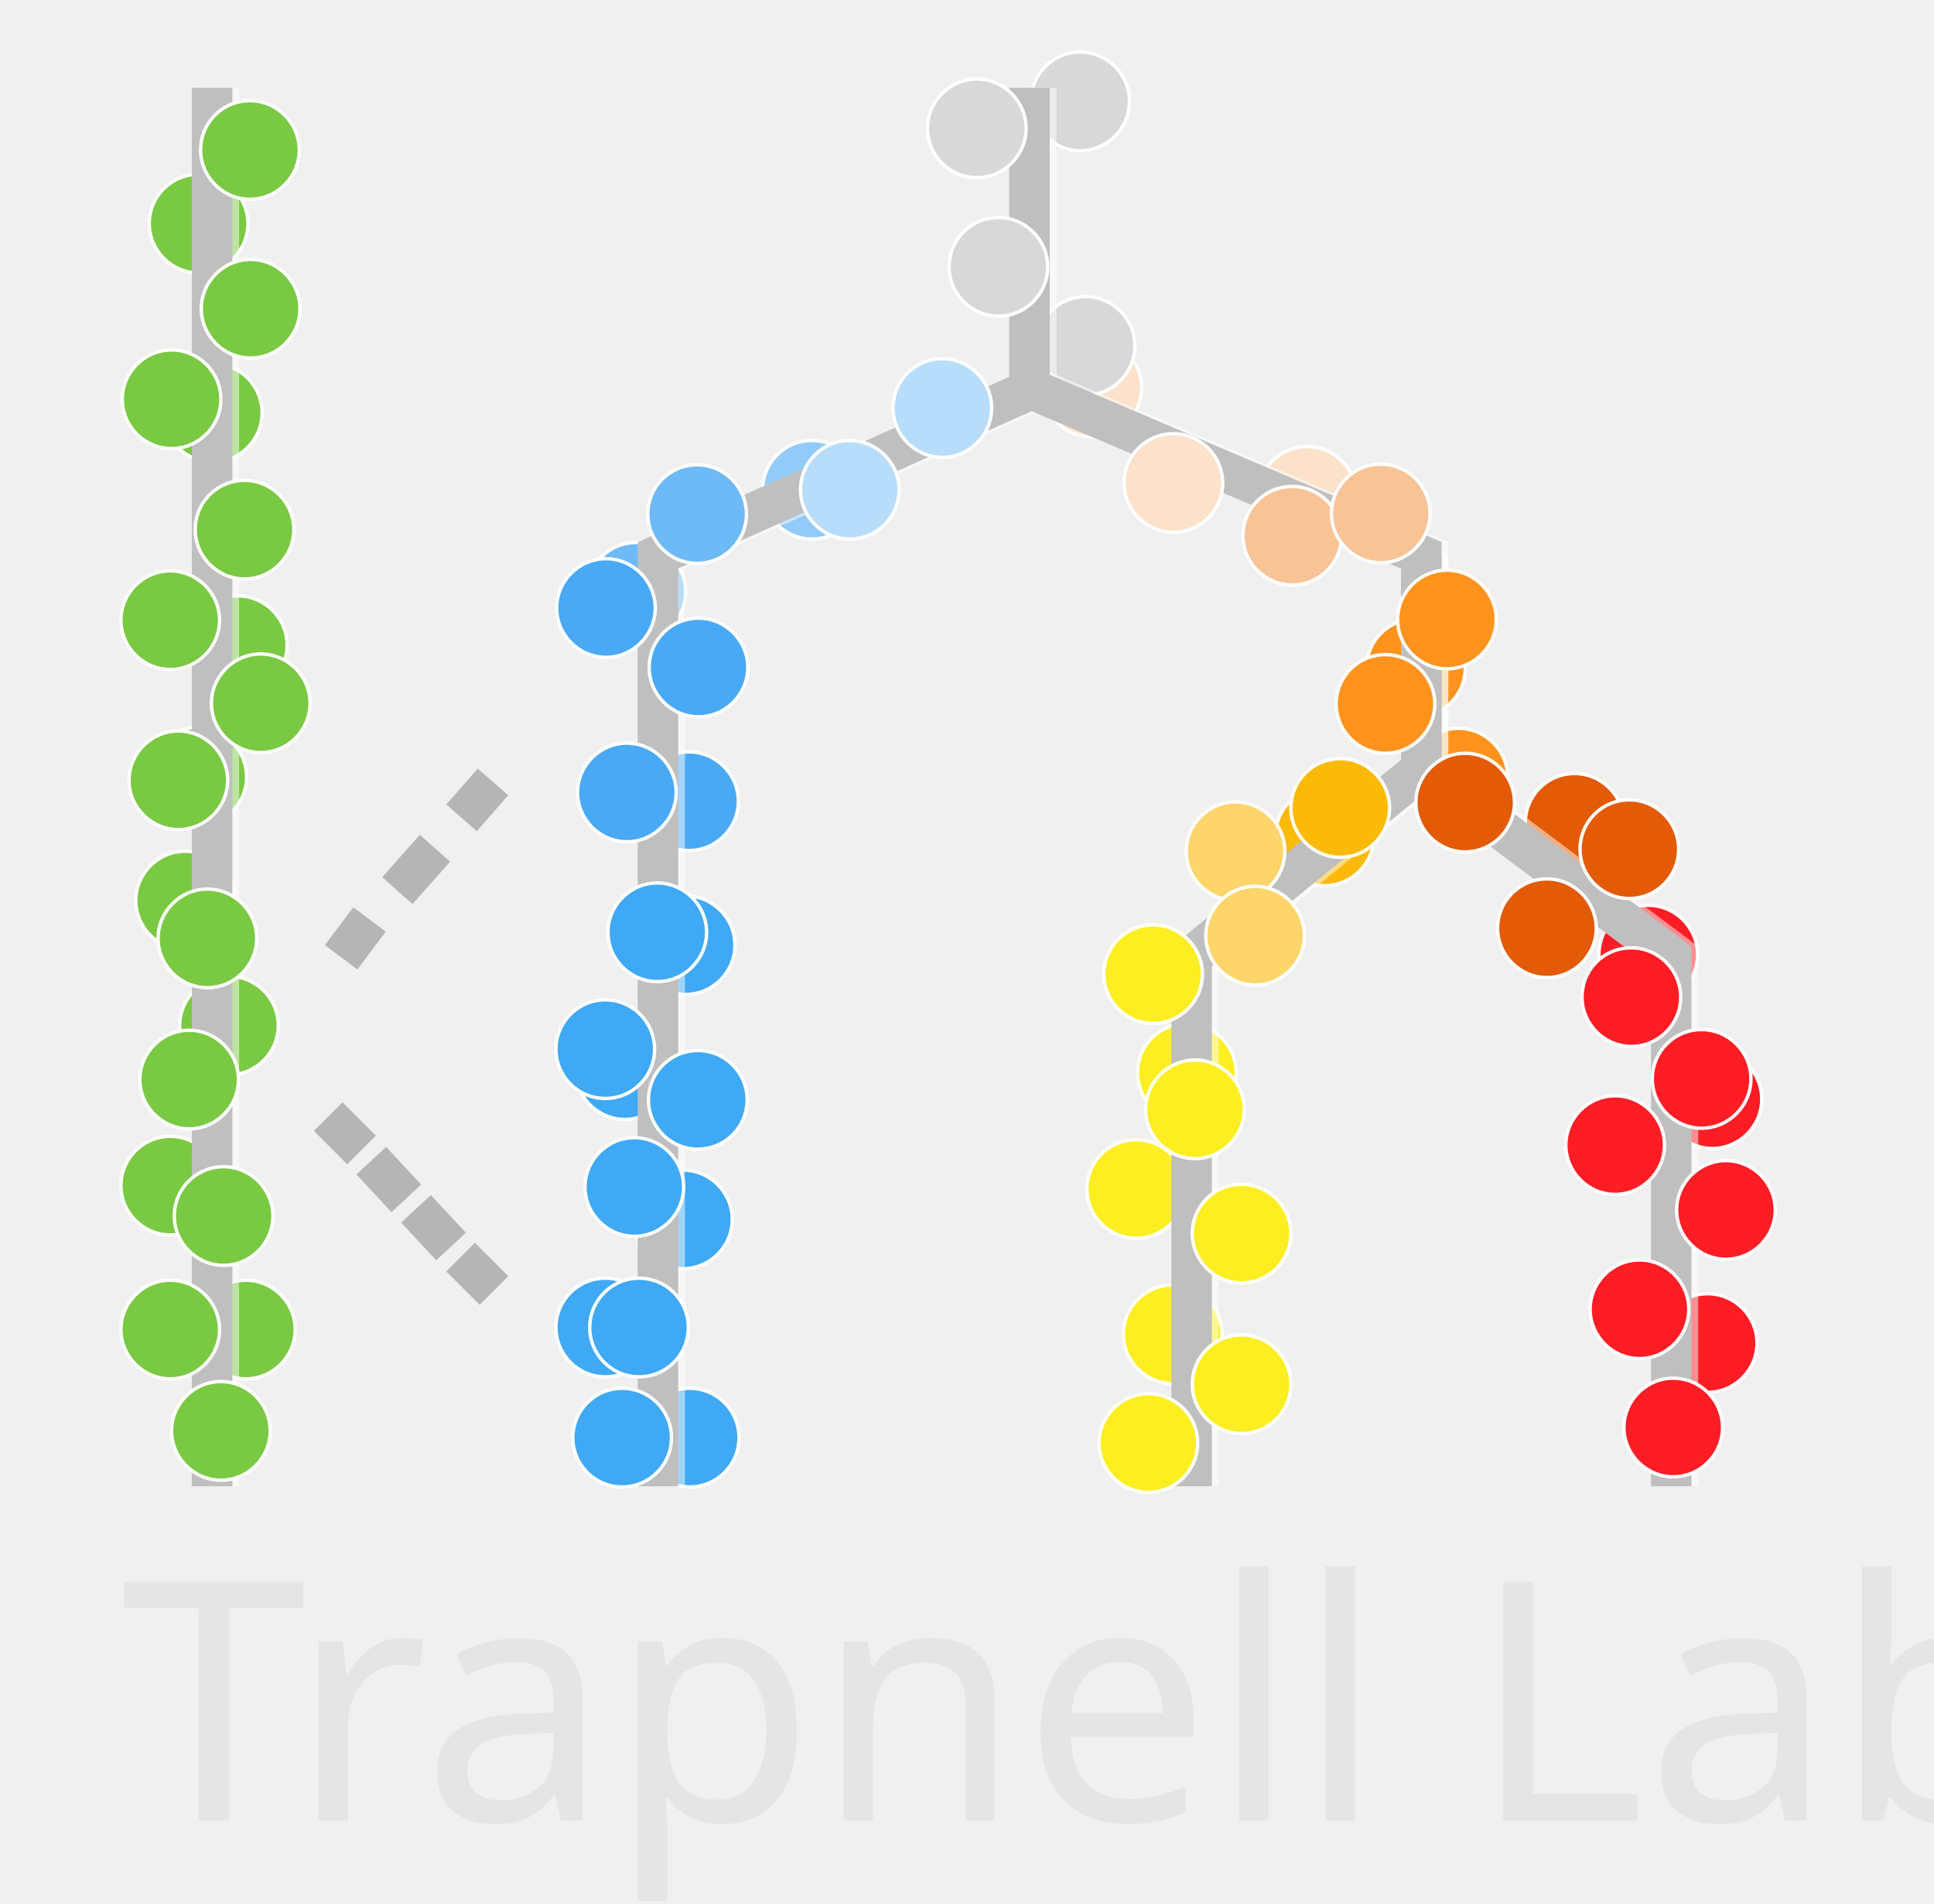
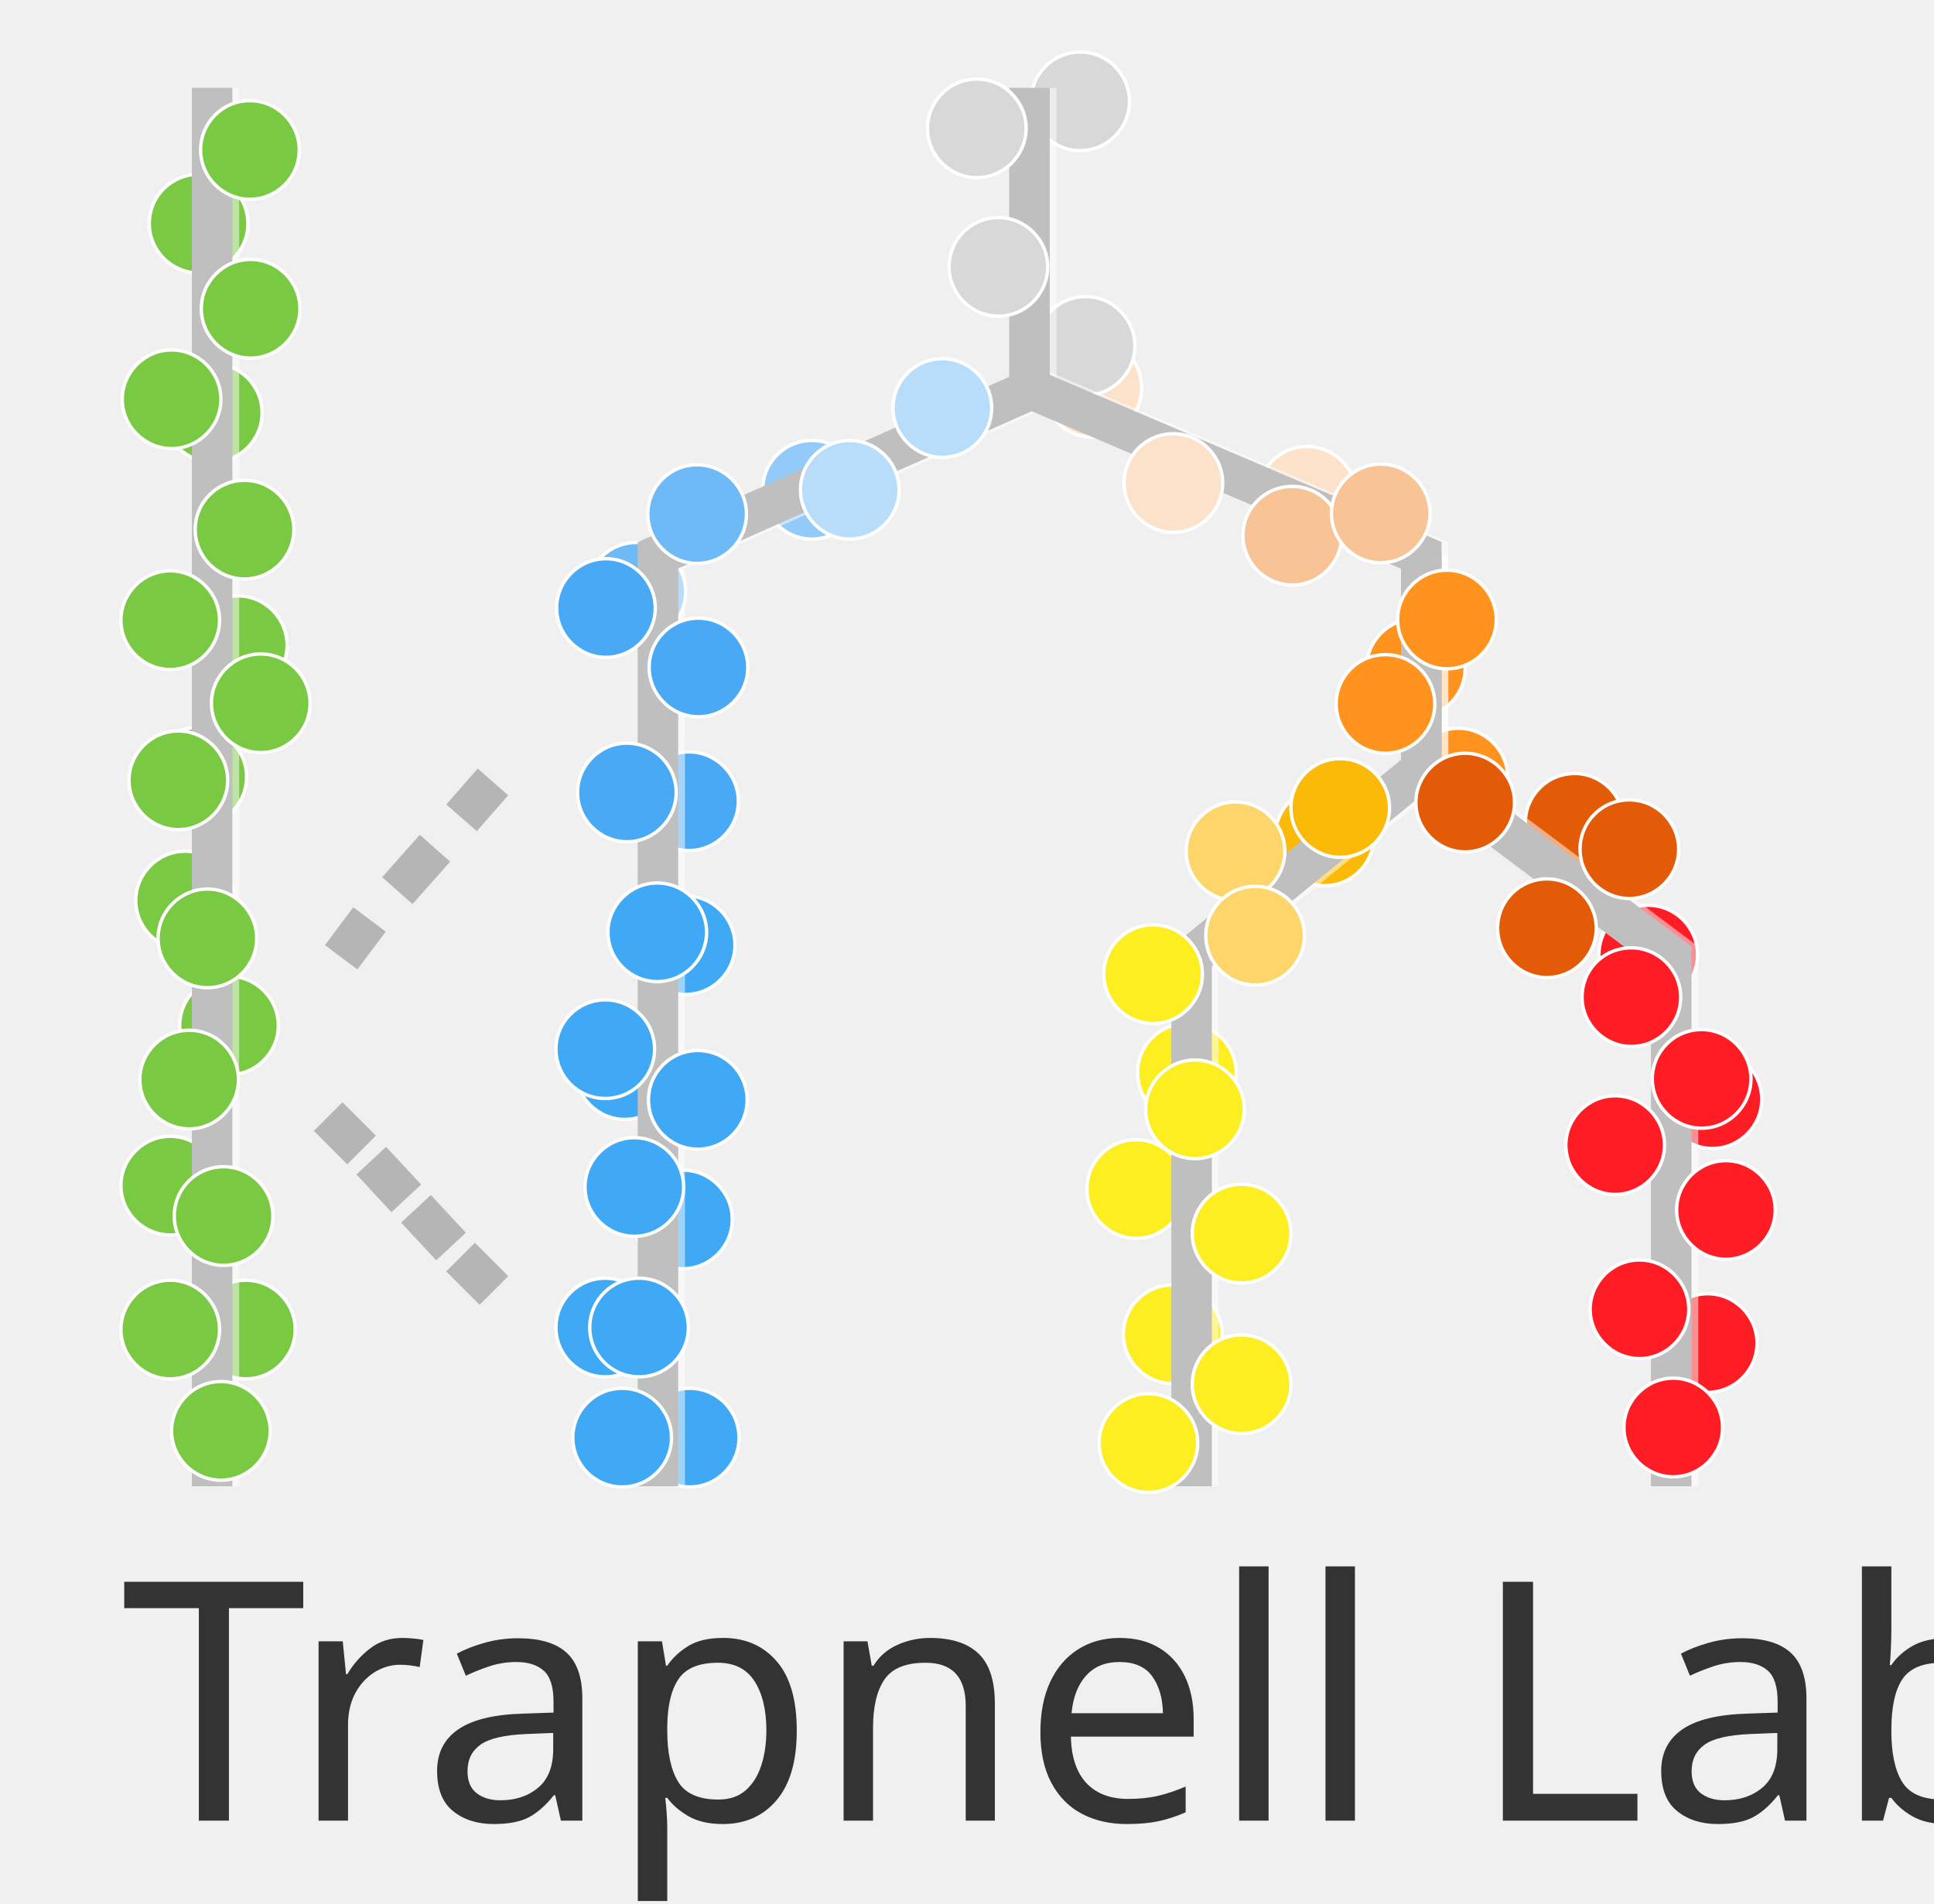
<svg xmlns="http://www.w3.org/2000/svg" version="1.1" id="Layer_1" x="0px" y="0px" viewBox="0 0 286.3 281.8" style="enable-background:new 0 0 286.3 281.8;" xml:space="preserve">
  <style type="text/css">
	.st0{fill:#7AC943;stroke:#FFFFFF;stroke-width:0.5;stroke-miterlimit:10;}
	.st1{fill:#3FA9F5;stroke:#FFFFFF;stroke-width:0.5;stroke-miterlimit:10;}
	.st2{fill:#6EBAF7;stroke:#FFFFFF;stroke-width:0.5;stroke-miterlimit:10;}
	.st3{fill:#FCEE21;stroke:#FFFFFF;stroke-width:0.5;stroke-miterlimit:10;}
	.st4{fill:#E35A07;stroke:#FFFFFF;stroke-width:0.5;stroke-miterlimit:10;}
	.st5{fill:none;stroke:#FFFFFF;stroke-width:5;stroke-miterlimit:10;}
	.st6{fill:#4AA9F5;stroke:#FFFFFF;stroke-width:0.5;stroke-miterlimit:10;}
	.st7{fill:#92CBF9;stroke:#FFFFFF;stroke-width:0.5;stroke-miterlimit:10;}
	.st8{fill:#FCE1CB;stroke:#FFFFFF;stroke-width:0.5;stroke-miterlimit:10;}
	.st9{fill:#FF931E;stroke:#FFFFFF;stroke-width:0.5;stroke-miterlimit:10;}
	.st10{fill:#FF1D25;stroke:#FFFFFF;stroke-width:0.5;stroke-miterlimit:10;}
	.st11{fill:#FCBA08;stroke:#FFFFFF;stroke-width:0.5;stroke-miterlimit:10;}
	.st12{fill:#D8D8D8;stroke:#FFFFFF;stroke-width:0.5;stroke-miterlimit:10;}
	.st13{opacity:0.5;fill:none;stroke:#FFFFFF;stroke-width:6;stroke-miterlimit:10;enable-background:new    ;}
	.st14{fill:none;stroke:#BFBFBF;stroke-width:6;stroke-miterlimit:10;}
	.st15{fill:none;stroke:#B5B5B5;stroke-width:6;stroke-linecap:square;stroke-miterlimit:10;}
	.st16{fill:none;stroke:#B5B5B5;stroke-width:6;stroke-linecap:square;stroke-miterlimit:10;stroke-dasharray:2.392,11.958;}
	.st17{fill:none;stroke:#B5B5B5;stroke-width:6;stroke-linecap:square;stroke-miterlimit:10;stroke-dasharray:1.622,8.109;}
	.st18{fill:#F8C496;stroke:#FFFFFF;stroke-width:0.5;stroke-miterlimit:10;}
	.st19{fill:#FDD56B;stroke:#FFFFFF;stroke-width:0.5;stroke-miterlimit:10;}
	.st20{fill:#B7DDFB;stroke:#FFFFFF;stroke-width:0.5;stroke-miterlimit:10;}
- 	.st21{fill:#E5E5E5;}
+ 	.st21{fill:#333333;}
	.st22{font-family:'HelveticaNeue-Thin';}
	.st23{font-size:49.538px;}
</style>
  <path class="st0" d="M17.9,175.5c0,4,3.3,7.3,7.3,7.3c4,0,7.3-3.3,7.3-7.3c0-4-3.3-7.3-7.3-7.3S17.9,171.5,17.9,175.5z" />
  <path class="st0" d="M29.1,196.8c0,4,3.3,7.3,7.3,7.3c4,0,7.3-3.3,7.3-7.3c0-4-3.3-7.3-7.3-7.3S29.1,192.8,29.1,196.8z" />
  <path class="st0" d="M27.9,95.5c0,4,3.3,7.3,7.3,7.3c4,0,7.3-3.3,7.3-7.3c0-4-3.3-7.3-7.3-7.3S27.9,91.5,27.9,95.5z" />
  <circle class="st1" cx="102.1" cy="212.8" r="7.3" />
  <circle class="st1" cx="89.6" cy="196.5" r="7.3" />
  <path class="st1" d="M94.2,139.9c0,4,3.3,7.3,7.3,7.3c4,0,7.3-3.3,7.3-7.3c0-4-3.3-7.3-7.3-7.3C97.5,132.6,94.2,135.8,94.2,139.9z" />
  <path class="st2" d="M86.9,87.6c0,4,3.3,7.3,7.3,7.3c4,0,7.3-3.3,7.3-7.3c0-4-3.3-7.3-7.3-7.3C90.2,80.3,86.9,83.5,86.9,87.6z" />
  <path class="st3" d="M160.9,176c0,4,3.3,7.3,7.3,7.3c4,0,7.3-3.3,7.3-7.3c0-4-3.3-7.3-7.3-7.3C164.1,168.7,160.9,172,160.9,176z" />
  <path class="st4" d="M225.8,121.8c0,4,3.3,7.3,7.3,7.3c4,0,7.3-3.3,7.3-7.3c0-4-3.3-7.3-7.3-7.3C229,114.5,225.8,117.8,225.8,121.8z  " />
  <path class="st5" d="M208.4,146.5" />
  <path class="st0" d="M26.6,151.8c0,4,3.3,7.3,7.3,7.3c4,0,7.3-3.3,7.3-7.3c0-4-3.3-7.3-7.3-7.3C29.9,144.5,26.6,147.8,26.6,151.8z" />
  <path class="st0" d="M20.1,133.3c0,4,3.3,7.3,7.3,7.3c4,0,7.3-3.3,7.3-7.3c0-4-3.3-7.3-7.3-7.3C23.4,126,20.1,129.3,20.1,133.3z" />
  <path class="st0" d="M21.9,115c0,4,3.3,7.3,7.3,7.3c4,0,7.3-3.3,7.3-7.3c0-4-3.3-7.3-7.3-7.3C25.1,107.7,21.9,111,21.9,115z" />
  <path class="st0" d="M24.2,61.1c0,4,3.3,7.3,7.3,7.3c4,0,7.3-3.3,7.3-7.3c0-4-3.3-7.3-7.3-7.3C27.5,53.8,24.2,57,24.2,61.1z" />
  <path class="st0" d="M22.1,33.1c0,4,3.3,7.3,7.3,7.3c4,0,7.3-3.3,7.3-7.3s-3.3-7.3-7.3-7.3C25.4,25.8,22.1,29,22.1,33.1z" />
  <path class="st1" d="M93.8,180.5c0,4,3.3,7.3,7.3,7.3c4,0,7.3-3.3,7.3-7.3c0-4-3.3-7.3-7.3-7.3C97,173.2,93.8,176.5,93.8,180.5z" />
  <path class="st1" d="M85.2,158.4c0,4,3.3,7.3,7.3,7.3c4,0,7.3-3.3,7.3-7.3c0-4-3.3-7.3-7.3-7.3C88.5,151.1,85.2,154.3,85.2,158.4z" />
  <path class="st6" d="M94.7,118.6c0,4,3.3,7.3,7.3,7.3c4,0,7.3-3.3,7.3-7.3c0-4-3.3-7.3-7.3-7.3C98,111.3,94.7,114.5,94.7,118.6z" />
  <path class="st7" d="M112.9,72.5c0,4,3.3,7.3,7.3,7.3c4,0,7.3-3.3,7.3-7.3c0-4-3.3-7.3-7.3-7.3C116.1,65.2,112.9,68.5,112.9,72.5z" />
  <path class="st8" d="M154.4,57.4c0,4,3.3,7.3,7.3,7.3c4,0,7.3-3.3,7.3-7.3c0-4-3.3-7.3-7.3-7.3C157.7,50.1,154.4,53.4,154.4,57.4z" />
  <path class="st9" d="M208.6,115.1c0,4,3.3,7.3,7.3,7.3c4,0,7.3-3.3,7.3-7.3c0-4-3.3-7.3-7.3-7.3  C211.9,107.8,208.6,111.1,208.6,115.1z" />
  <path class="st3" d="M166.3,197.5c0,4,3.3,7.3,7.3,7.3c4,0,7.3-3.3,7.3-7.3c0-4-3.3-7.3-7.3-7.3  C169.6,190.2,166.3,193.4,166.3,197.5z" />
  <path class="st3" d="M168.4,158.8c0,4,3.3,7.3,7.3,7.3c4,0,7.3-3.3,7.3-7.3s-3.3-7.3-7.3-7.3C171.7,151.5,168.4,154.7,168.4,158.8z" />
  <path class="st10" d="M246.2,162.7c0,4,3.3,7.3,7.3,7.3c4,0,7.3-3.3,7.3-7.3s-3.3-7.3-7.3-7.3C249.4,155.4,246.2,158.7,246.2,162.7z  " />
  <path class="st10" d="M245.5,198.8c0,4,3.3,7.3,7.3,7.3c4,0,7.3-3.3,7.3-7.3c0-4-3.3-7.3-7.3-7.3  C248.8,191.5,245.5,194.8,245.5,198.8z" />
  <path class="st10" d="M236.7,141.3c0,4,3.3,7.3,7.3,7.3c4,0,7.3-3.3,7.3-7.3c0-4-3.3-7.3-7.3-7.3C239.9,134,236.7,137.3,236.7,141.3  z" />
  <path class="st11" d="M188.8,123.8c0,4,3.3,7.3,7.3,7.3c4,0,7.3-3.3,7.3-7.3c0-4-3.3-7.3-7.3-7.3  C192.1,116.5,188.8,119.7,188.8,123.8z" />
  <path class="st9" d="M202.3,98.9c0,4,3.3,7.3,7.3,7.3s7.3-3.3,7.3-7.3c0-4-3.3-7.3-7.3-7.3S202.3,94.8,202.3,98.9z" />
  <path class="st8" d="M186.2,73.4c0,4,3.3,7.3,7.3,7.3c4,0,7.3-3.3,7.3-7.3c0-4-3.3-7.3-7.3-7.3C189.4,66.1,186.2,69.4,186.2,73.4z" />
  <path class="st12" d="M152.6,15c0,4,3.3,7.3,7.3,7.3c4,0,7.3-3.3,7.3-7.3c0-4-3.3-7.3-7.3-7.3C155.9,7.7,152.6,11,152.6,15z" />
  <path class="st12" d="M153.4,51.2c0,4,3.3,7.3,7.3,7.3c4,0,7.3-3.3,7.3-7.3s-3.3-7.3-7.3-7.3C156.7,43.9,153.4,47.2,153.4,51.2z" />
  <line class="st13" x1="32.4" y1="220" x2="32.4" y2="13" />
  <line class="st13" x1="153.4" y1="13" x2="153.4" y2="58" />
  <polyline class="st13" points="177.4,220 177.4,141.6 211.4,113.9 211.4,82.2 211.4,113.9 248.4,141.6 248.4,220 " />
  <polyline class="st13" points="98.4,220 98.4,82.2 153.7,57.6 211.4,82.2 211.4,114 " />
  <line class="st14" x1="31.4" y1="220" x2="31.4" y2="13" />
  <g>
    <line class="st14" x1="152.4" y1="13" x2="152.4" y2="58" />
    <polyline class="st14" points="176.4,220 176.4,141.6 210.4,113.9 210.4,82.2 210.4,113.9 247.4,141.6 247.4,220  " />
    <polyline class="st14" points="97.4,220 97.4,82.2 152.7,57.6 210.4,82.2 210.4,114  " />
  </g>
  <g>
    <g>
      <line class="st15" x1="71" y1="118" x2="70.3" y2="118.8" />
      <line class="st16" x1="62.4" y1="127.8" x2="56.9" y2="134" />
      <line class="st15" x1="52.9" y1="138.5" x2="52.3" y2="139.3" />
    </g>
  </g>
  <g>
    <g>
      <line class="st15" x1="50.7" y1="167.4" x2="51.4" y2="168.1" />
      <line class="st17" x1="57" y1="174" x2="67.5" y2="185.3" />
      <line class="st15" x1="70.3" y1="188.2" x2="71" y2="188.9" />
    </g>
  </g>
  <path class="st12" d="M140.5,39.5c0,4,3.3,7.3,7.3,7.3c4,0,7.3-3.3,7.3-7.3c0-4-3.3-7.3-7.3-7.3C143.8,32.2,140.5,35.4,140.5,39.5z" />
  <path class="st12" d="M137.3,19c0,4,3.3,7.3,7.3,7.3c4,0,7.3-3.3,7.3-7.3c0-4-3.3-7.3-7.3-7.3C140.6,11.7,137.3,15,137.3,19z" />
  <path class="st18" d="M184,79.3c0,4,3.3,7.3,7.3,7.3c4,0,7.3-3.3,7.3-7.3c0-4-3.3-7.3-7.3-7.3C187.3,72,184,75.2,184,79.3z" />
  <path class="st18" d="M197.1,76c0,4,3.3,7.3,7.3,7.3s7.3-3.3,7.3-7.3c0-4-3.3-7.3-7.3-7.3C200.4,68.7,197.1,72,197.1,76z" />
  <path class="st8" d="M166.4,71.5c0,4,3.3,7.3,7.3,7.3c4,0,7.3-3.3,7.3-7.3c0-4-3.3-7.3-7.3-7.3C169.7,64.2,166.4,67.4,166.4,71.5z" />
  <path class="st9" d="M206.9,91.7c0,4,3.3,7.3,7.3,7.3s7.3-3.3,7.3-7.3c0-4-3.3-7.3-7.3-7.3S206.9,87.7,206.9,91.7z" />
  <path class="st11" d="M191.1,119.6c0,4,3.3,7.3,7.3,7.3c4,0,7.3-3.3,7.3-7.3c0-4-3.3-7.3-7.3-7.3  C194.4,112.3,191.1,115.5,191.1,119.6z" />
  <path class="st4" d="M209.6,118.8c0,4,3.3,7.3,7.3,7.3c4,0,7.3-3.3,7.3-7.3c0-4-3.3-7.3-7.3-7.3  C212.9,111.5,209.6,114.8,209.6,118.8z" />
  <path class="st9" d="M197.8,104.2c0,4,3.3,7.3,7.3,7.3c4,0,7.3-3.3,7.3-7.3s-3.3-7.3-7.3-7.3C201,96.9,197.8,100.2,197.8,104.2z" />
  <path class="st19" d="M175.6,126c0,4,3.3,7.3,7.3,7.3c4,0,7.3-3.3,7.3-7.3c0-4-3.3-7.3-7.3-7.3C178.9,118.7,175.6,122,175.6,126z" />
  <path class="st19" d="M178.5,138.5c0,4,3.3,7.3,7.3,7.3c4,0,7.3-3.3,7.3-7.3c0-4-3.3-7.3-7.3-7.3  C181.8,131.2,178.5,134.5,178.5,138.5z" />
  <path class="st3" d="M169.6,164.2c0,4,3.3,7.3,7.3,7.3c4,0,7.3-3.3,7.3-7.3c0-4-3.3-7.3-7.3-7.3  C172.9,156.9,169.6,160.2,169.6,164.2z" />
  <path class="st3" d="M176.5,204.9c0,4,3.3,7.3,7.3,7.3c4,0,7.3-3.3,7.3-7.3s-3.3-7.3-7.3-7.3C179.7,197.6,176.5,200.9,176.5,204.9z" />
  <path class="st3" d="M176.5,182.6c0,4,3.3,7.3,7.3,7.3c4,0,7.3-3.3,7.3-7.3c0-4-3.3-7.3-7.3-7.3  C179.7,175.3,176.5,178.6,176.5,182.6z" />
  <path class="st4" d="M233.9,125.7c0,4,3.3,7.3,7.3,7.3c4,0,7.3-3.3,7.3-7.3c0-4-3.3-7.3-7.3-7.3  C237.1,118.4,233.9,121.7,233.9,125.7z" />
  <path class="st4" d="M221.7,137.4c0,4,3.3,7.3,7.3,7.3c4,0,7.3-3.3,7.3-7.3c0-4-3.3-7.3-7.3-7.3C225,130.1,221.7,133.3,221.7,137.4z  " />
  <path class="st10" d="M244.6,159.7c0,4,3.3,7.3,7.3,7.3c4,0,7.3-3.3,7.3-7.3c0-4-3.3-7.3-7.3-7.3  C247.8,152.4,244.6,155.7,244.6,159.7z" />
  <path class="st10" d="M235.4,193.8c0,4,3.3,7.3,7.3,7.3c4,0,7.3-3.3,7.3-7.3c0-4-3.3-7.3-7.3-7.3  C238.7,186.5,235.4,189.8,235.4,193.8z" />
  <path class="st10" d="M231.8,169.5c0,4,3.3,7.3,7.3,7.3c4,0,7.3-3.3,7.3-7.3s-3.3-7.3-7.3-7.3C235.1,162.2,231.8,165.5,231.8,169.5z  " />
  <path class="st20" d="M118.5,72.5c0,4,3.3,7.3,7.3,7.3c4,0,7.3-3.3,7.3-7.3c0-4-3.3-7.3-7.3-7.3C121.8,65.2,118.5,68.4,118.5,72.5z" />
  <path class="st20" d="M132.2,60.4c0,4,3.3,7.3,7.3,7.3c4,0,7.3-3.3,7.3-7.3c0-4-3.3-7.3-7.3-7.3C135.4,53.1,132.2,56.4,132.2,60.4z" />
  <path class="st2" d="M95.9,76.1c0,4,3.3,7.3,7.3,7.3c4,0,7.3-3.3,7.3-7.3c0-4-3.3-7.3-7.3-7.3C99.2,68.8,95.9,72,95.9,76.1z" />
  <path class="st6" d="M96.1,98.8c0,4,3.3,7.3,7.3,7.3c4,0,7.3-3.3,7.3-7.3c0-4-3.3-7.3-7.3-7.3C99.4,91.5,96.1,94.7,96.1,98.8z" />
  <path class="st6" d="M85.5,117.3c0,4,3.3,7.3,7.3,7.3c4,0,7.3-3.3,7.3-7.3c0-4-3.3-7.3-7.3-7.3C88.8,110,85.5,113.3,85.5,117.3z" />
  <path class="st1" d="M90,138c0,4,3.3,7.3,7.3,7.3c4,0,7.3-3.3,7.3-7.3c0-4-3.3-7.3-7.3-7.3C93.3,130.7,90,134,90,138z" />
  <circle class="st1" cx="103.3" cy="162.8" r="7.3" />
  <path class="st1" d="M86.6,175.7c0,4,3.3,7.3,7.3,7.3s7.3-3.3,7.3-7.3c0-4-3.3-7.3-7.3-7.3S86.6,171.7,86.6,175.7z" />
  <path class="st0" d="M29.7,22.2c0,4,3.3,7.3,7.3,7.3c4,0,7.3-3.3,7.3-7.3c0-4-3.3-7.3-7.3-7.3C32.9,14.9,29.7,18.2,29.7,22.2z" />
  <path class="st0" d="M29.8,45.7c0,4,3.3,7.3,7.3,7.3c4,0,7.3-3.3,7.3-7.3c0-4-3.3-7.3-7.3-7.3C33.1,38.4,29.8,41.7,29.8,45.7z" />
  <path class="st0" d="M18.1,59.1c0,4,3.3,7.3,7.3,7.3c4,0,7.3-3.3,7.3-7.3s-3.3-7.3-7.3-7.3C21.4,51.8,18.1,55.1,18.1,59.1z" />
  <path class="st0" d="M28.9,78.4c0,4,3.3,7.3,7.3,7.3c4,0,7.3-3.3,7.3-7.3c0-4-3.3-7.3-7.3-7.3C32.2,71.1,28.9,74.3,28.9,78.4z" />
  <path class="st0" d="M17.9,91.8c0,4,3.3,7.3,7.3,7.3c4,0,7.3-3.3,7.3-7.3c0-4-3.3-7.3-7.3-7.3S17.9,87.8,17.9,91.8z" />
  <path class="st0" d="M31.3,104.1c0,4,3.3,7.3,7.3,7.3c4,0,7.3-3.3,7.3-7.3c0-4-3.3-7.3-7.3-7.3C34.6,96.8,31.3,100.1,31.3,104.1z" />
  <path class="st0" d="M23.4,138.9c0,4,3.3,7.3,7.3,7.3c4,0,7.3-3.3,7.3-7.3c0-4-3.3-7.3-7.3-7.3C26.7,131.6,23.4,134.9,23.4,138.9z" />
  <path class="st0" d="M20.7,159.8c0,4,3.3,7.3,7.3,7.3c4,0,7.3-3.3,7.3-7.3c0-4-3.3-7.3-7.3-7.3C24,152.5,20.7,155.8,20.7,159.8z" />
  <path class="st0" d="M25.8,180c0,4,3.3,7.3,7.3,7.3c4,0,7.3-3.3,7.3-7.3c0-4-3.3-7.3-7.3-7.3C29.1,172.7,25.8,175.9,25.8,180z" />
  <path class="st10" d="M248.2,179.1c0,4,3.3,7.3,7.3,7.3c4,0,7.3-3.3,7.3-7.3c0-4-3.3-7.3-7.3-7.3  C251.5,171.8,248.2,175.1,248.2,179.1z" />
  <path class="st10" d="M234.2,147.6c0,4,3.3,7.3,7.3,7.3c4,0,7.3-3.3,7.3-7.3c0-4-3.3-7.3-7.3-7.3  C237.4,140.3,234.2,143.5,234.2,147.6z" />
  <path class="st3" d="M162.7,213.6c0,4,3.3,7.3,7.3,7.3c4,0,7.3-3.3,7.3-7.3s-3.3-7.3-7.3-7.3C166,206.3,162.7,209.6,162.7,213.6z" />
  <path class="st3" d="M163.4,144.2c0,4,3.3,7.3,7.3,7.3c4,0,7.3-3.3,7.3-7.3c0-4-3.3-7.3-7.3-7.3  C166.6,136.9,163.4,140.2,163.4,144.2z" />
  <path class="st10" d="M240.4,211.3c0,4,3.3,7.3,7.3,7.3c4,0,7.3-3.3,7.3-7.3c0-4-3.3-7.3-7.3-7.3C243.7,204,240.4,207.3,240.4,211.3  z" />
  <path class="st6" d="M82.4,90c0,4,3.3,7.3,7.3,7.3c4,0,7.3-3.3,7.3-7.3c0-4-3.3-7.3-7.3-7.3C85.7,82.7,82.4,86,82.4,90z" />
  <circle class="st1" cx="89.6" cy="155.3" r="7.3" />
  <circle class="st1" cx="94.6" cy="196.5" r="7.3" />
  <circle class="st1" cx="92.1" cy="212.8" r="7.3" />
  <path class="st0" d="M19.1,115.5c0,4,3.3,7.3,7.3,7.3c4,0,7.3-3.3,7.3-7.3c0-4-3.3-7.3-7.3-7.3S19.1,111.5,19.1,115.5z" />
  <path class="st0" d="M17.9,196.8c0,4,3.3,7.3,7.3,7.3c4,0,7.3-3.3,7.3-7.3c0-4-3.3-7.3-7.3-7.3S17.9,192.8,17.9,196.8z" />
  <path class="st0" d="M25.4,211.8c0,4,3.3,7.3,7.3,7.3c4,0,7.3-3.3,7.3-7.3c0-4-3.3-7.3-7.3-7.3S25.4,207.8,25.4,211.8z" />
  <text transform="matrix(1 0 0 1 17.8906 269.498)" class="st21 st22 st23">Trapnell Lab</text>
</svg>
